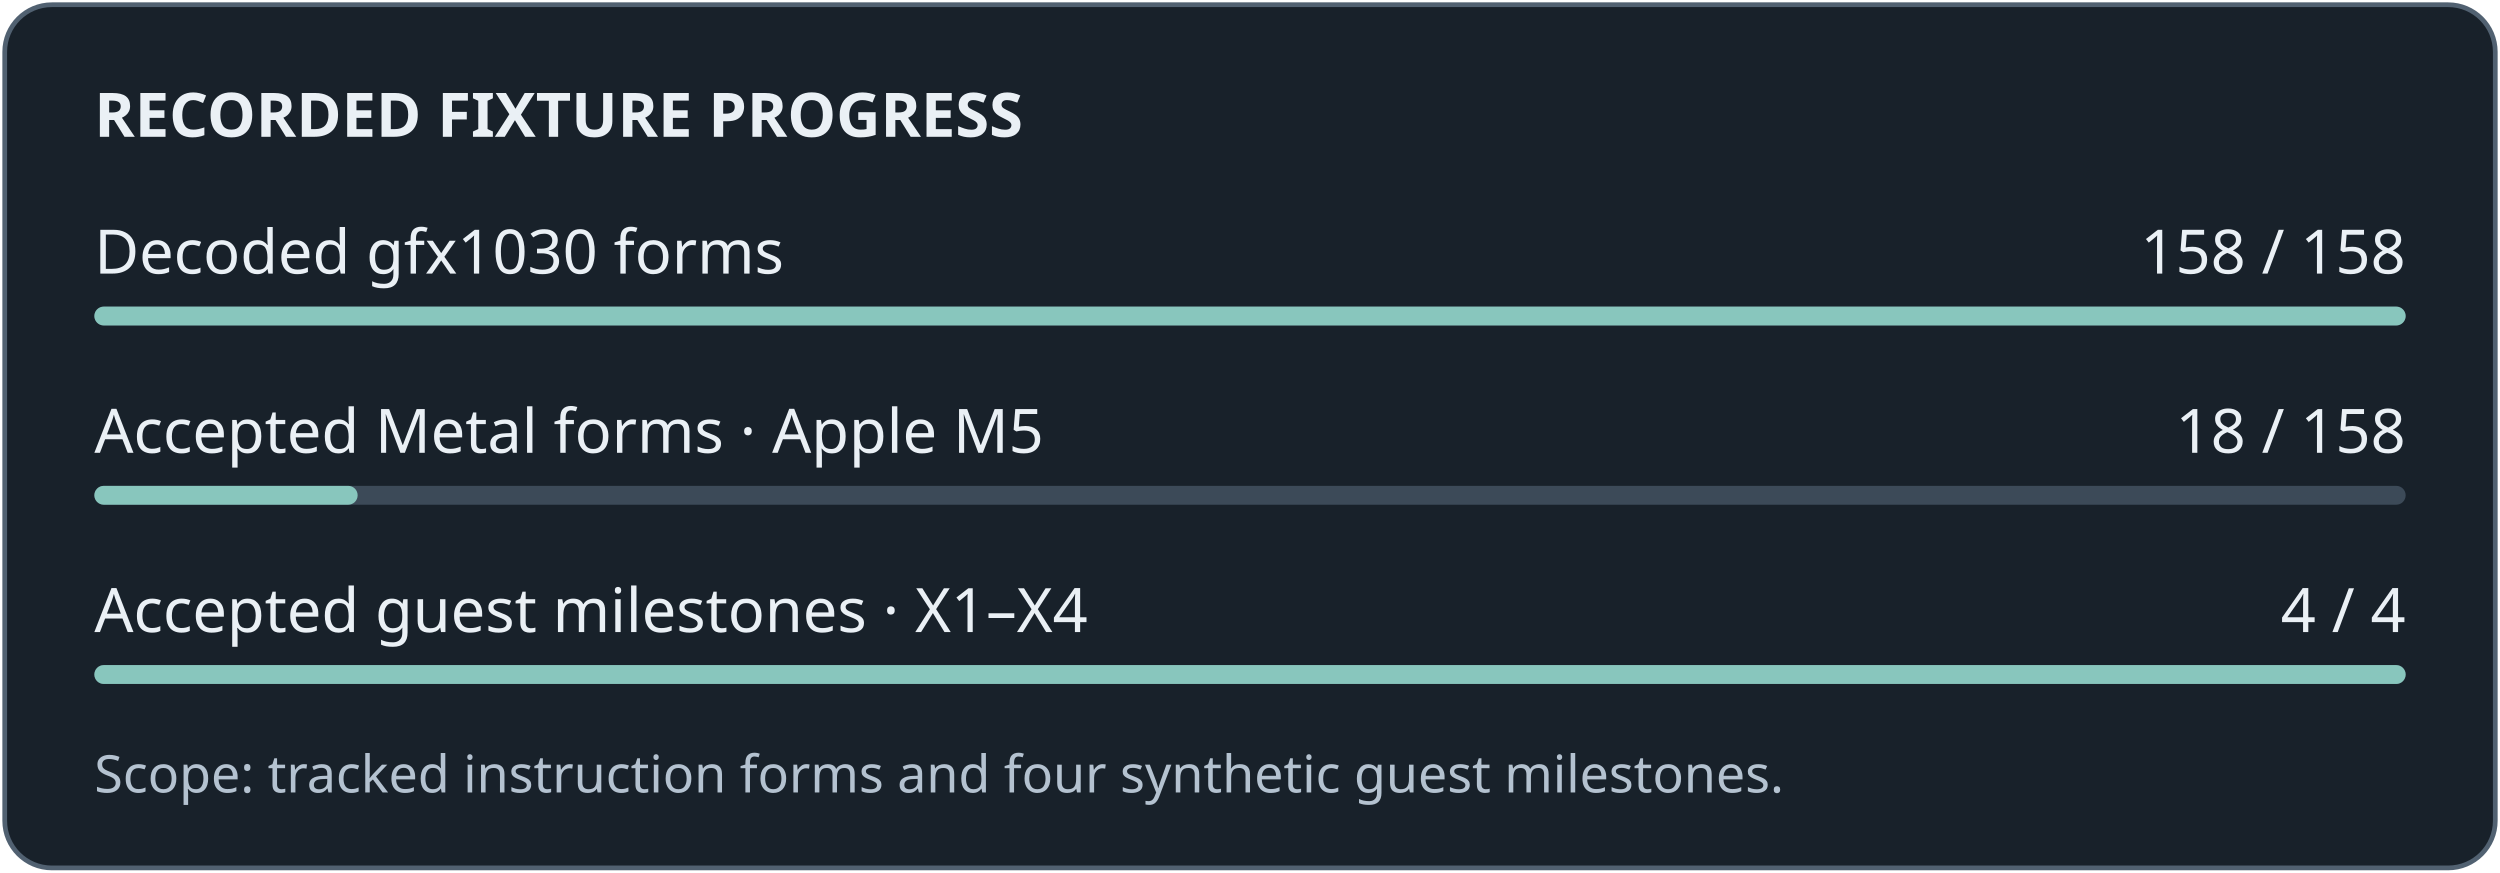
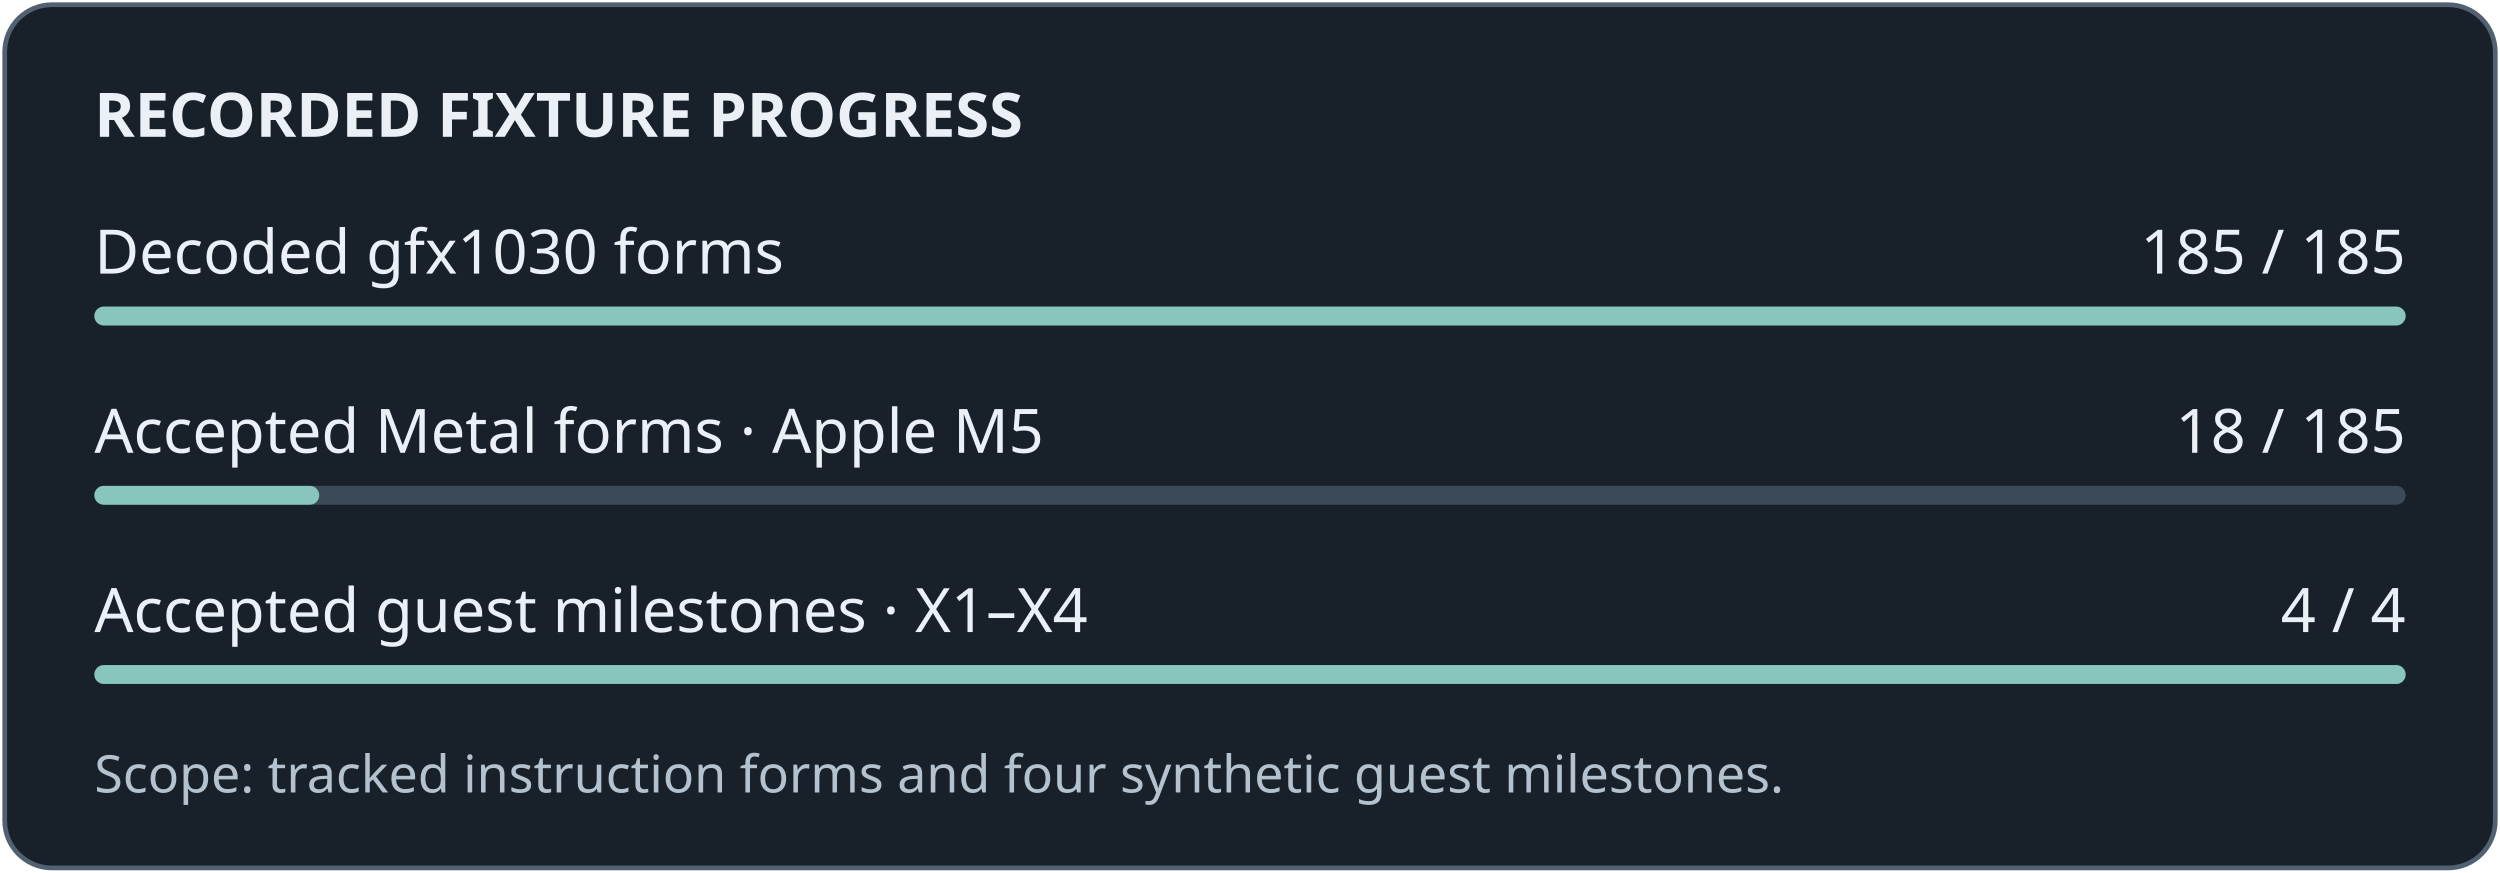
<svg xmlns="http://www.w3.org/2000/svg" width="530" height="185" viewBox="0 0 530 185" role="img" aria-labelledby="title description">
  <rect x="1" y="1" width="528" height="183" rx="10" fill="#18212a" stroke="#516171" />
  <g font-family="system-ui,sans-serif" fill="#eaf0f5">
    <text x="20" y="29" font-size="13" font-weight="700">RECORDED FIXTURE PROGRESS</text>
    <text x="20" y="58" font-size="13">Decoded gfx1030 forms</text>
-     <text x="510" y="58" font-size="13" text-anchor="end">158 / 158</text>
+     <text x="510" y="58" font-size="13" text-anchor="end">185 / 185</text>
    <rect x="20" y="65" width="490" height="4" rx="2" fill="#3c4a58" />
    <rect x="20" y="65" width="490.00" height="4" rx="2" fill="#88c6bd" />
    <text x="20" y="96" font-size="13">Accepted Metal forms · Apple M5</text>
-     <text x="510" y="96" font-size="13" text-anchor="end">18 / 158</text>
+     <text x="510" y="96" font-size="13" text-anchor="end">18 / 185</text>
    <rect x="20" y="103" width="490" height="4" rx="2" fill="#3c4a58" />
-     <rect x="20" y="103" width="55.82" height="4" rx="2" fill="#88c6bd" />
+     <rect x="20" y="103" width="47.68" height="4" rx="2" fill="#88c6bd" />
    <text x="20" y="134" font-size="13">Accepted guest milestones · X1–X4</text>
    <text x="510" y="134" font-size="13" text-anchor="end">4 / 4</text>
    <rect x="20" y="141" width="490" height="4" rx="2" fill="#3c4a58" />
    <rect x="20" y="141" width="490.00" height="4" rx="2" fill="#88c6bd" />
    <text x="20" y="168" font-size="11" fill="#b4c2d0">Scope: tracked instruction forms and four synthetic guest milestones.</text>
  </g>
</svg>
